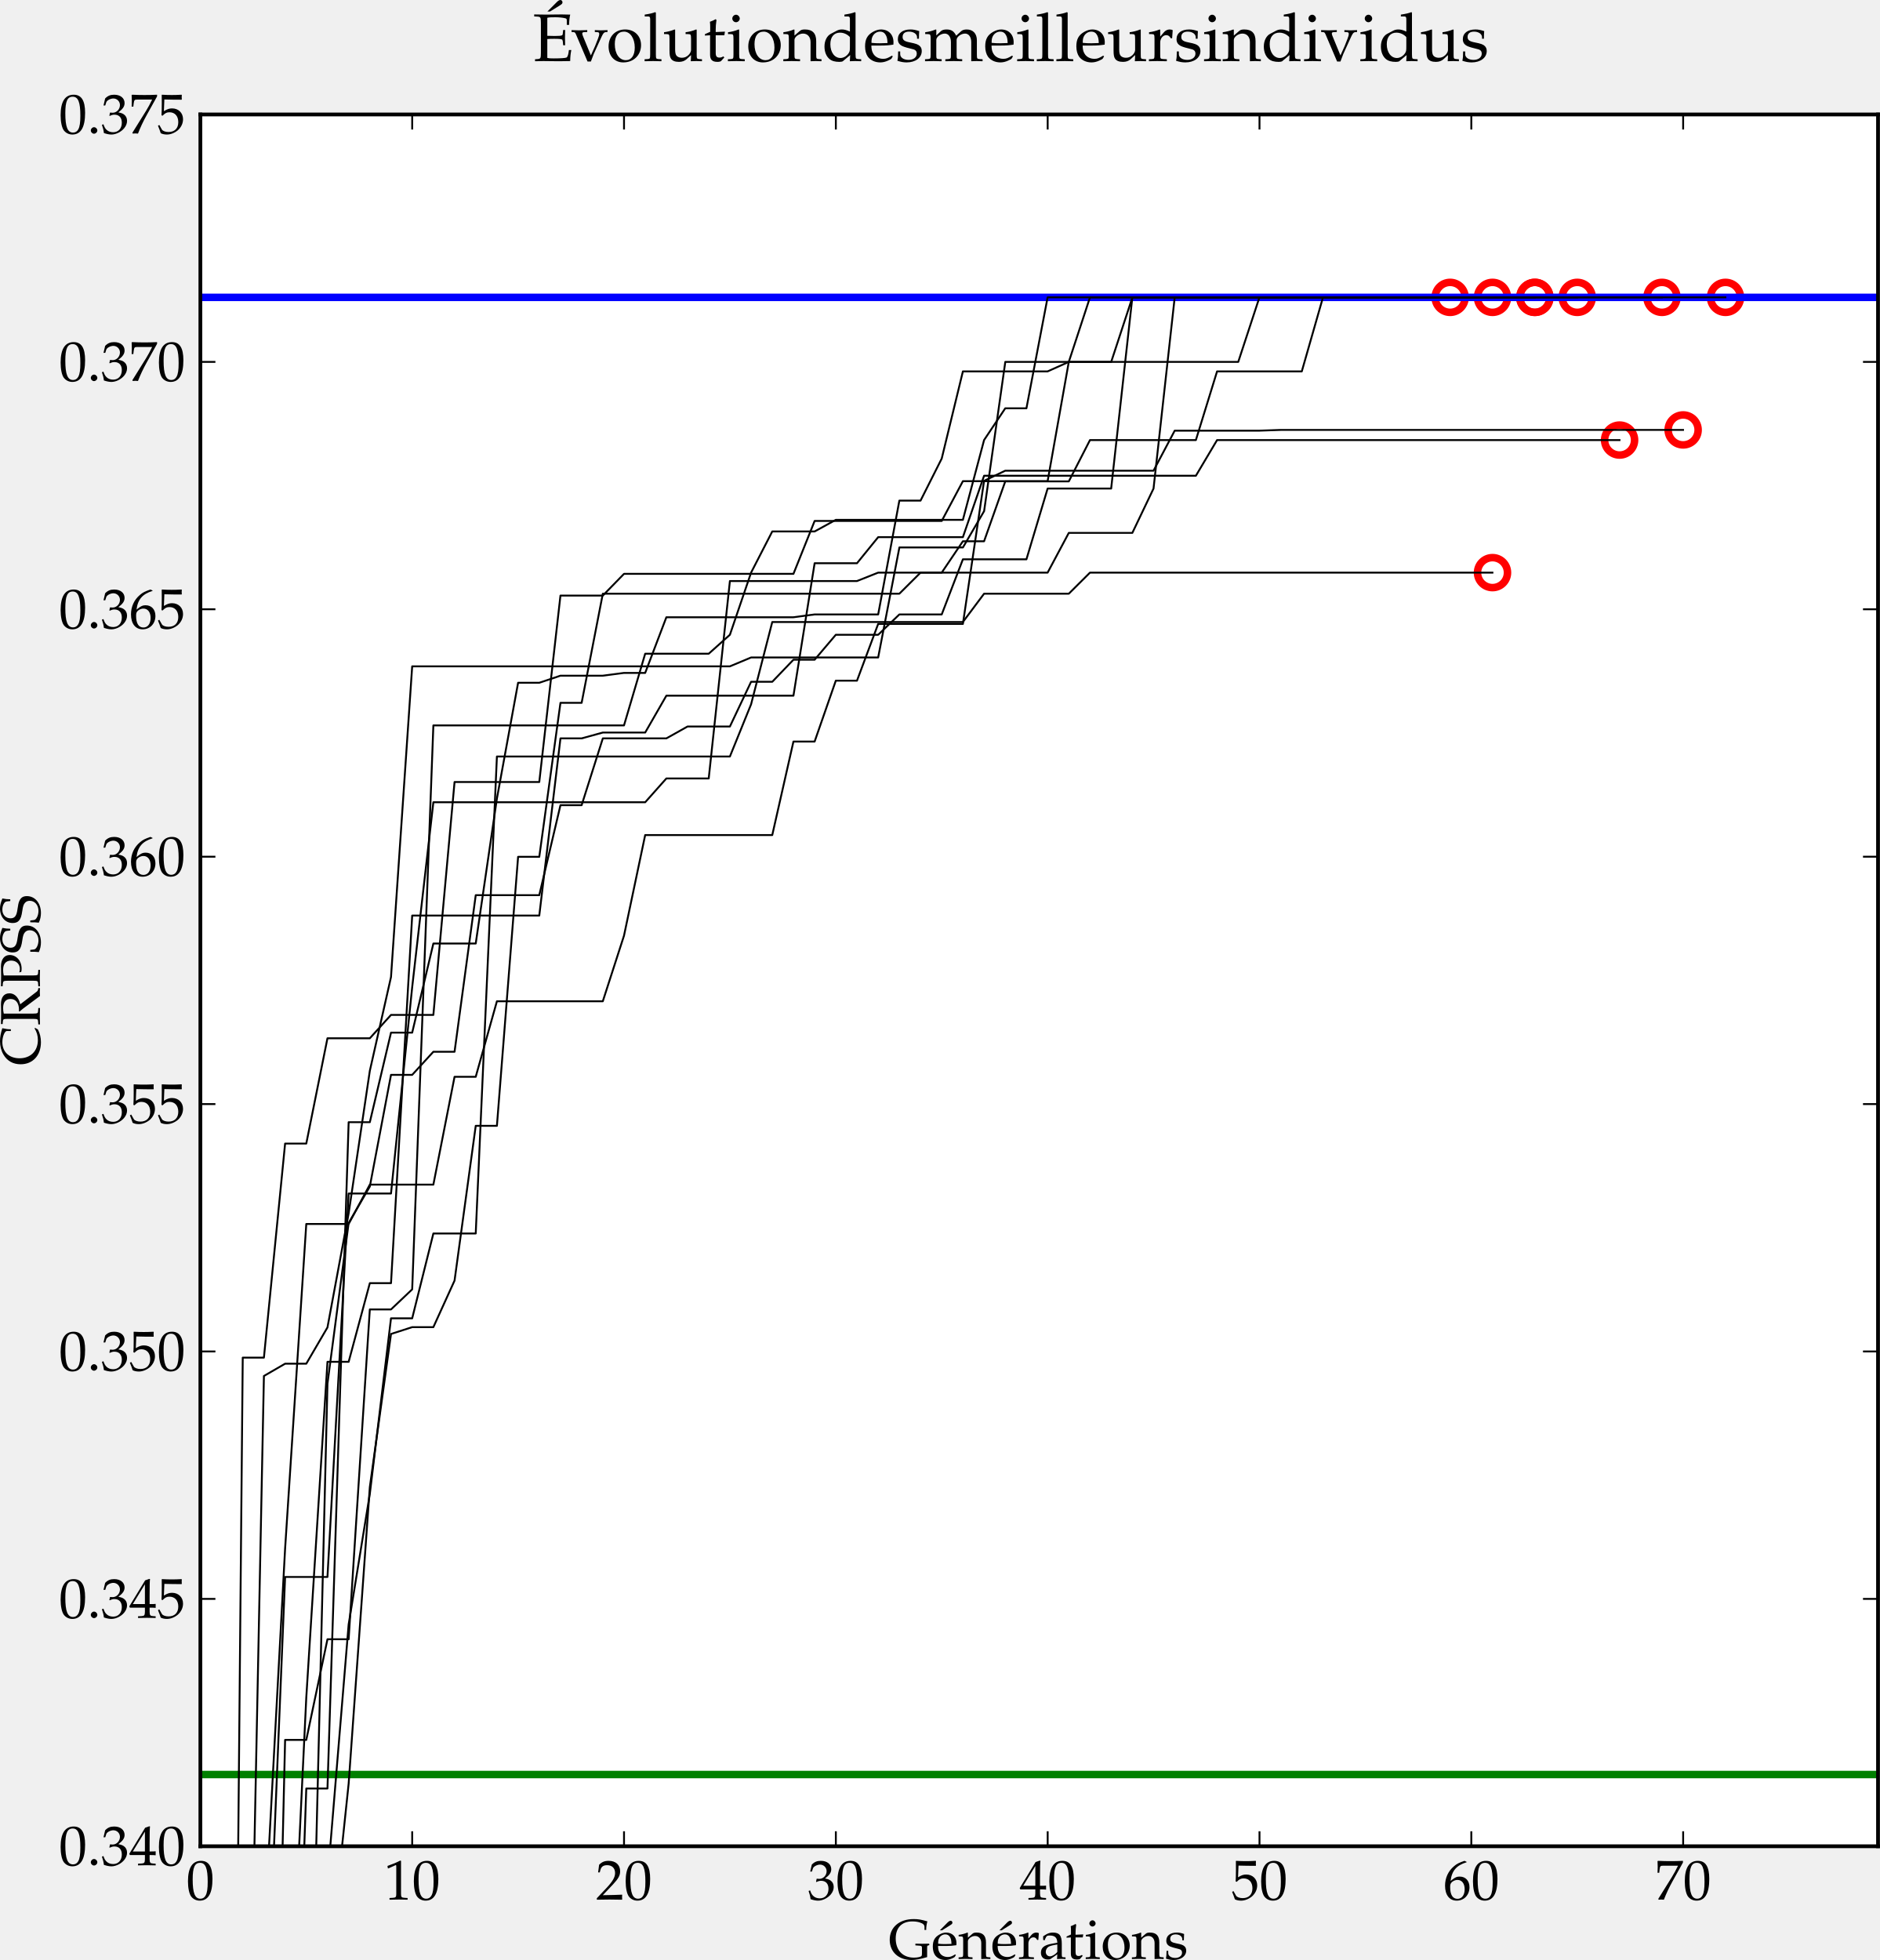
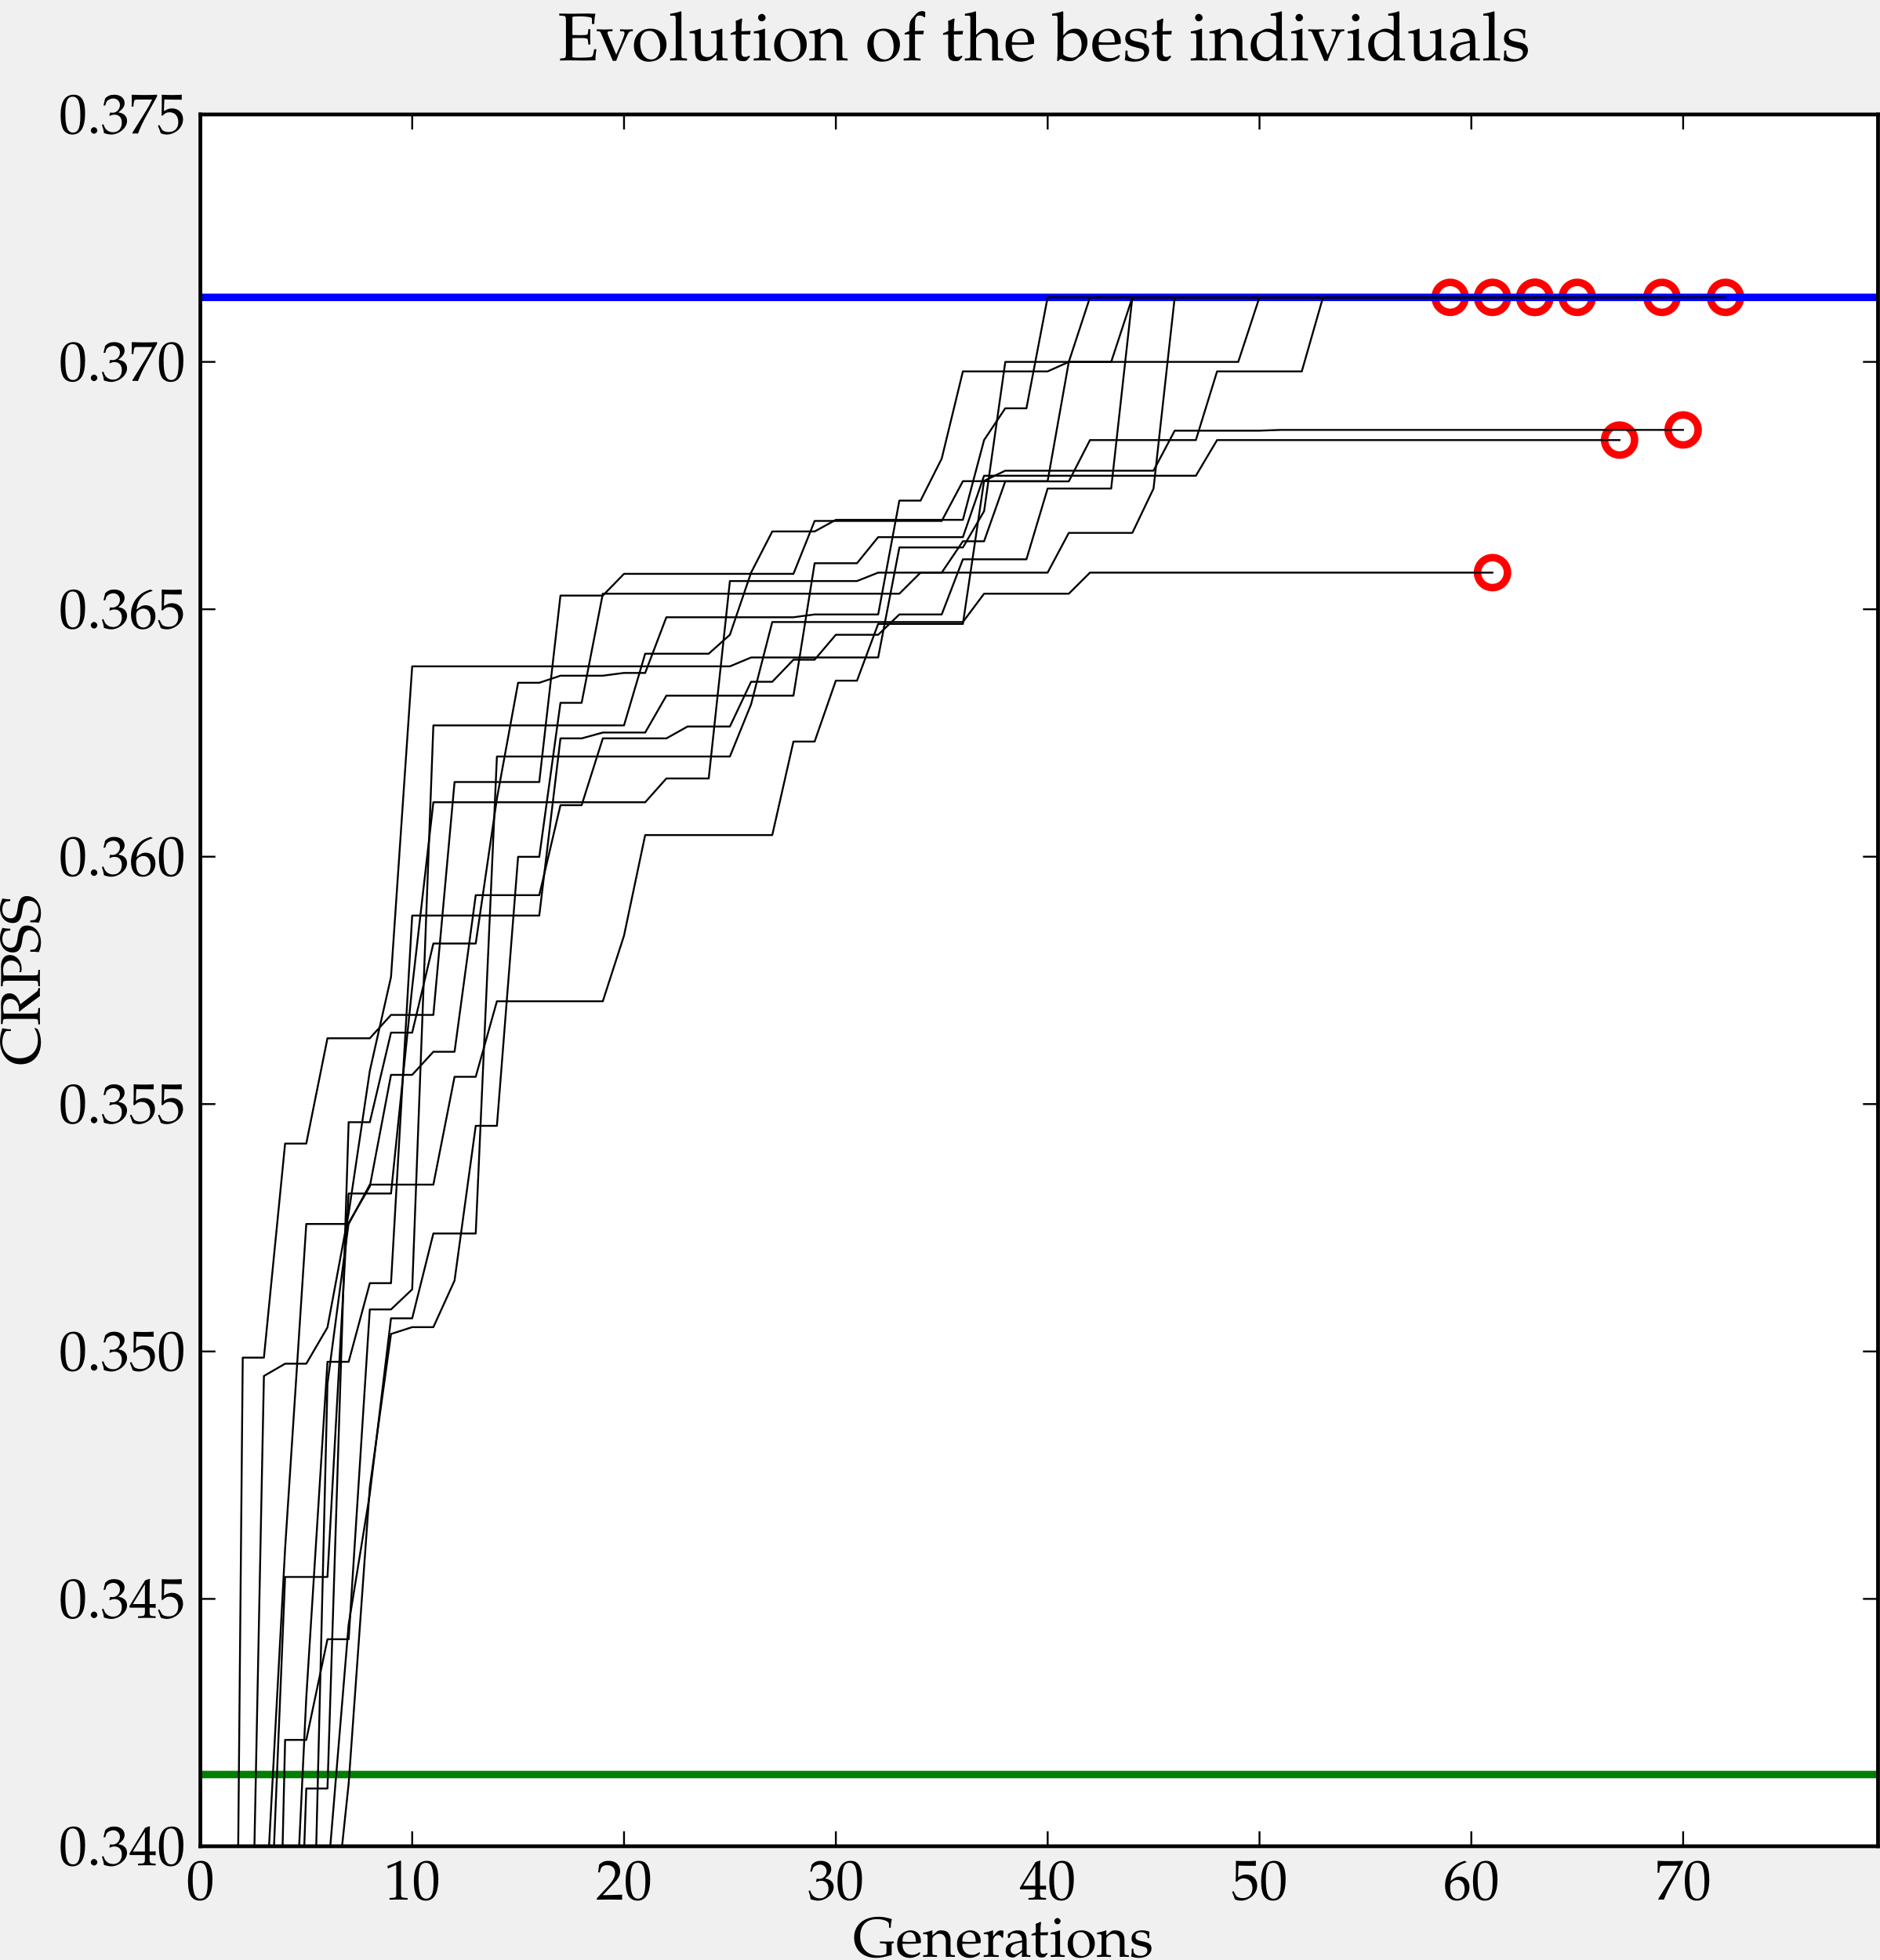
<svg xmlns="http://www.w3.org/2000/svg" id="svg2" version="1.1" xml:space="preserve" width="625.27" height="651.901" viewBox="0 0 625.27 651.901">
  <defs id="defs6">
    <clipPath clipPathUnits="userSpaceOnUse" id="clipPath20">
      <path d="m 72,57.6 446.4,0 0,460.8 -446.4,0 0,-460.8 z" id="path22" />
    </clipPath>
    <clipPath clipPathUnits="userSpaceOnUse" id="clipPath30">
      <path d="m 72,57.6 446.4,0 0,460.8 -446.4,0 0,-460.8 z" id="path32" />
    </clipPath>
    <clipPath clipPathUnits="userSpaceOnUse" id="clipPath40">
      <path d="m 72,57.6 446.4,0 0,460.8 -446.4,0 0,-460.8 z" id="path42" />
    </clipPath>
    <clipPath clipPathUnits="userSpaceOnUse" id="clipPath50">
      <path d="m 72,57.6 446.4,0 0,460.8 -446.4,0 0,-460.8 z" id="path52" />
    </clipPath>
    <clipPath clipPathUnits="userSpaceOnUse" id="clipPath60">
      <path d="m 72,57.6 446.4,0 0,460.8 -446.4,0 0,-460.8 z" id="path62" />
    </clipPath>
    <clipPath clipPathUnits="userSpaceOnUse" id="clipPath70">
      <path d="m 72,57.6 446.4,0 0,460.8 -446.4,0 0,-460.8 z" id="path72" />
    </clipPath>
    <clipPath clipPathUnits="userSpaceOnUse" id="clipPath80">
      <path d="m 72,57.6 446.4,0 0,460.8 -446.4,0 0,-460.8 z" id="path82" />
    </clipPath>
    <clipPath clipPathUnits="userSpaceOnUse" id="clipPath90">
      <path d="m 72,57.6 446.4,0 0,460.8 -446.4,0 0,-460.8 z" id="path92" />
    </clipPath>
    <clipPath clipPathUnits="userSpaceOnUse" id="clipPath100">
      <path d="m 72,57.6 446.4,0 0,460.8 -446.4,0 0,-460.8 z" id="path102" />
    </clipPath>
    <clipPath clipPathUnits="userSpaceOnUse" id="clipPath110">
      <path d="m 72,57.6 446.4,0 0,460.8 -446.4,0 0,-460.8 z" id="path112" />
    </clipPath>
    <clipPath clipPathUnits="userSpaceOnUse" id="clipPath120">
      <path d="m 72,57.6 446.4,0 0,460.8 -446.4,0 0,-460.8 z" id="path122" />
    </clipPath>
    <clipPath clipPathUnits="userSpaceOnUse" id="clipPath130">
      <path d="m 72,57.6 446.4,0 0,460.8 -446.4,0 0,-460.8 z" id="path132" />
    </clipPath>
    <clipPath clipPathUnits="userSpaceOnUse" id="clipPath140">
      <path d="m 72,57.6 446.4,0 0,460.8 -446.4,0 0,-460.8 z" id="path142" />
    </clipPath>
    <clipPath clipPathUnits="userSpaceOnUse" id="clipPath150">
      <path d="m 72,57.6 446.4,0 0,460.8 -446.4,0 0,-460.8 z" id="path152" />
    </clipPath>
    <clipPath clipPathUnits="userSpaceOnUse" id="clipPath160">
      <path d="m 72,57.6 446.4,0 0,460.8 -446.4,0 0,-460.8 z" id="path162" />
    </clipPath>
    <clipPath clipPathUnits="userSpaceOnUse" id="clipPath170">
      <path d="m 72,57.6 446.4,0 0,460.8 -446.4,0 0,-460.8 z" id="path172" />
    </clipPath>
    <clipPath clipPathUnits="userSpaceOnUse" id="clipPath180">
      <path d="m 72,57.6 446.4,0 0,460.8 -446.4,0 0,-460.8 z" id="path182" />
    </clipPath>
    <clipPath clipPathUnits="userSpaceOnUse" id="clipPath190">
      <path d="m 72,57.6 446.4,0 0,460.8 -446.4,0 0,-460.8 z" id="path192" />
    </clipPath>
    <clipPath clipPathUnits="userSpaceOnUse" id="clipPath200">
      <path d="m 72,57.6 446.4,0 0,460.8 -446.4,0 0,-460.8 z" id="path202" />
    </clipPath>
    <clipPath clipPathUnits="userSpaceOnUse" id="clipPath210">
      <path d="m 72,57.6 446.4,0 0,460.8 -446.4,0 0,-460.8 z" id="path212" />
    </clipPath>
    <clipPath clipPathUnits="userSpaceOnUse" id="clipPath220">
      <path d="m 72,57.6 446.4,0 0,460.8 -446.4,0 0,-460.8 z" id="path222" />
    </clipPath>
    <clipPath clipPathUnits="userSpaceOnUse" id="clipPath230">
      <path d="m 72,57.6 446.4,0 0,460.8 -446.4,0 0,-460.8 z" id="path232" />
    </clipPath>
  </defs>
  <g id="g10" transform="matrix(1.25,0,0,-1.25,-23.3546,686.0788)">
    <path d="m 72,57.6 446.4,0 0,460.8 -446.4,0 0,-460.8 z" style="fill:#ffffff;fill-opacity:1;fill-rule:nonzero;stroke:none" id="path14" />
    <g id="g16">
      <g id="g18" clip-path="url(#clipPath20)">
        <path d="m 404.545,465.75 c 1.058,0 2.073,0.42 2.821,1.168 0.748,0.748 1.168,1.763 1.168,2.821 0,1.058 -0.42,2.073 -1.168,2.821 -0.748,0.748 -1.763,1.168 -2.821,1.168 -1.058,0 -2.073,-0.42 -2.821,-1.168 -0.748,-0.748 -1.168,-1.763 -1.168,-2.821 0,-1.058 0.42,-2.073 1.168,-2.821 0.748,-0.748 1.763,-1.168 2.821,-1.168 z" style="fill:none;stroke:#ff0000;stroke-width:2;stroke-linecap:butt;stroke-linejoin:round;stroke-miterlimit:10;stroke-dasharray:none;stroke-opacity:1" id="path24" />
      </g>
    </g>
    <g id="g26">
      <g id="g28" clip-path="url(#clipPath30)">
        <path d="m 449.636,427.78 c 1.058,0 2.073,0.42 2.821,1.168 0.748,0.748 1.168,1.763 1.168,2.821 0,1.058 -0.42,2.073 -1.168,2.821 -0.748,0.748 -1.763,1.168 -2.821,1.168 -1.058,0 -2.073,-0.42 -2.821,-1.168 -0.748,-0.748 -1.168,-1.763 -1.168,-2.821 0,-1.058 0.42,-2.073 1.168,-2.821 0.748,-0.748 1.763,-1.168 2.821,-1.168 z" style="fill:none;stroke:#ff0000;stroke-width:2;stroke-linecap:butt;stroke-linejoin:round;stroke-miterlimit:10;stroke-dasharray:none;stroke-opacity:1" id="path34" />
      </g>
    </g>
    <g id="g36">
      <g id="g38" clip-path="url(#clipPath40)">
        <path d="m 415.818,392.509 c 1.058,0 2.073,0.42 2.821,1.168 0.748,0.748 1.168,1.763 1.168,2.821 0,1.058 -0.42,2.073 -1.168,2.821 -0.748,0.748 -1.763,1.168 -2.821,1.168 -1.058,0 -2.073,-0.42 -2.821,-1.168 -0.748,-0.748 -1.168,-1.763 -1.168,-2.821 0,-1.058 0.42,-2.073 1.168,-2.821 0.748,-0.748 1.763,-1.168 2.821,-1.168 z" style="fill:none;stroke:#ff0000;stroke-width:2;stroke-linecap:butt;stroke-linejoin:round;stroke-miterlimit:10;stroke-dasharray:none;stroke-opacity:1" id="path44" />
      </g>
    </g>
    <g id="g46">
      <g id="g48" clip-path="url(#clipPath50)">
        <path d="m 466.545,430.479 c 1.058,0 2.073,0.42 2.821,1.168 0.748,0.748 1.168,1.763 1.168,2.821 0,1.058 -0.42,2.073 -1.168,2.821 -0.748,0.748 -1.763,1.168 -2.821,1.168 -1.058,0 -2.073,-0.42 -2.821,-1.168 -0.748,-0.748 -1.168,-1.763 -1.168,-2.821 0,-1.058 0.42,-2.073 1.168,-2.821 0.748,-0.748 1.763,-1.168 2.821,-1.168 z" style="fill:none;stroke:#ff0000;stroke-width:2;stroke-linecap:butt;stroke-linejoin:round;stroke-miterlimit:10;stroke-dasharray:none;stroke-opacity:1" id="path54" />
      </g>
    </g>
    <g id="g56">
      <g id="g58" clip-path="url(#clipPath60)">
        <path d="m 427.091,465.75 c 1.058,0 2.073,0.42 2.821,1.168 0.748,0.748 1.168,1.763 1.168,2.821 0,1.058 -0.42,2.073 -1.168,2.821 -0.748,0.748 -1.763,1.168 -2.821,1.168 -1.058,0 -2.073,-0.42 -2.821,-1.168 -0.748,-0.748 -1.168,-1.763 -1.168,-2.821 0,-1.058 0.42,-2.073 1.168,-2.821 0.748,-0.748 1.763,-1.168 2.821,-1.168 z" style="fill:none;stroke:#ff0000;stroke-width:2;stroke-linecap:butt;stroke-linejoin:round;stroke-miterlimit:10;stroke-dasharray:none;stroke-opacity:1" id="path64" />
      </g>
    </g>
    <g id="g66">
      <g id="g68" clip-path="url(#clipPath70)">
        <path d="m 477.818,465.75 c 1.058,0 2.073,0.42 2.821,1.168 0.748,0.748 1.168,1.763 1.168,2.821 0,1.058 -0.42,2.073 -1.168,2.821 -0.748,0.748 -1.763,1.168 -2.821,1.168 -1.058,0 -2.073,-0.42 -2.821,-1.168 -0.748,-0.748 -1.168,-1.763 -1.168,-2.821 0,-1.058 0.42,-2.073 1.168,-2.821 0.748,-0.748 1.763,-1.168 2.821,-1.168 z" style="fill:none;stroke:#ff0000;stroke-width:2;stroke-linecap:butt;stroke-linejoin:round;stroke-miterlimit:10;stroke-dasharray:none;stroke-opacity:1" id="path74" />
      </g>
    </g>
    <g id="g76">
      <g id="g78" clip-path="url(#clipPath80)">
        <path d="m 415.818,465.75 c 1.058,0 2.073,0.42 2.821,1.168 0.748,0.748 1.168,1.763 1.168,2.821 0,1.058 -0.42,2.073 -1.168,2.821 -0.748,0.748 -1.763,1.168 -2.821,1.168 -1.058,0 -2.073,-0.42 -2.821,-1.168 -0.748,-0.748 -1.168,-1.763 -1.168,-2.821 0,-1.058 0.42,-2.073 1.168,-2.821 0.748,-0.748 1.763,-1.168 2.821,-1.168 z" style="fill:none;stroke:#ff0000;stroke-width:2;stroke-linecap:butt;stroke-linejoin:round;stroke-miterlimit:10;stroke-dasharray:none;stroke-opacity:1" id="path84" />
      </g>
    </g>
    <g id="g86">
      <g id="g88" clip-path="url(#clipPath90)">
        <path d="m 460.909,465.75 c 1.058,0 2.073,0.42 2.821,1.168 0.748,0.748 1.168,1.763 1.168,2.821 0,1.058 -0.42,2.073 -1.168,2.821 -0.748,0.748 -1.763,1.168 -2.821,1.168 -1.058,0 -2.073,-0.42 -2.821,-1.168 -0.748,-0.748 -1.168,-1.763 -1.168,-2.821 0,-1.058 0.42,-2.073 1.168,-2.821 0.748,-0.748 1.763,-1.168 2.821,-1.168 z" style="fill:none;stroke:#ff0000;stroke-width:2;stroke-linecap:butt;stroke-linejoin:round;stroke-miterlimit:10;stroke-dasharray:none;stroke-opacity:1" id="path94" />
      </g>
    </g>
    <g id="g96">
      <g id="g98" clip-path="url(#clipPath100)">
        <path d="m 438.364,465.75 c 1.058,0 2.073,0.42 2.821,1.168 0.748,0.748 1.168,1.763 1.168,2.821 0,1.058 -0.42,2.073 -1.168,2.821 -0.748,0.748 -1.763,1.168 -2.821,1.168 -1.058,0 -2.073,-0.42 -2.821,-1.168 -0.748,-0.748 -1.168,-1.763 -1.168,-2.821 0,-1.058 0.42,-2.073 1.168,-2.821 0.748,-0.748 1.763,-1.168 2.821,-1.168 z" style="fill:none;stroke:#ff0000;stroke-width:2;stroke-linecap:butt;stroke-linejoin:round;stroke-miterlimit:10;stroke-dasharray:none;stroke-opacity:1" id="path104" />
      </g>
    </g>
    <g id="g106">
      <g id="g108" clip-path="url(#clipPath110)">
        <path d="m 427.091,465.75 c 1.058,0 2.073,0.42 2.821,1.168 0.748,0.748 1.168,1.763 1.168,2.821 0,1.058 -0.42,2.073 -1.168,2.821 -0.748,0.748 -1.763,1.168 -2.821,1.168 -1.058,0 -2.073,-0.42 -2.821,-1.168 -0.748,-0.748 -1.168,-1.763 -1.168,-2.821 0,-1.058 0.42,-2.073 1.168,-2.821 0.748,-0.748 1.763,-1.168 2.821,-1.168 z" style="fill:none;stroke:#ff0000;stroke-width:2;stroke-linecap:butt;stroke-linejoin:round;stroke-miterlimit:10;stroke-dasharray:none;stroke-opacity:1" id="path114" />
      </g>
    </g>
    <g id="g116">
      <g id="g118" clip-path="url(#clipPath120)">
        <path d="m 72,76.692 446.4,0" style="fill:none;stroke:#008000;stroke-width:2;stroke-linecap:square;stroke-linejoin:round;stroke-miterlimit:10;stroke-dasharray:none;stroke-opacity:1" id="path124" />
      </g>
    </g>
    <g id="g126">
      <g id="g128" clip-path="url(#clipPath130)">
        <path d="m 72,469.738 446.4,0" style="fill:none;stroke:#0000ff;stroke-width:2;stroke-linecap:square;stroke-linejoin:round;stroke-miterlimit:10;stroke-dasharray:none;stroke-opacity:1" id="path134" />
      </g>
    </g>
    <g id="g136">
      <g id="g138" clip-path="url(#clipPath140)">
        <path d="m 92.495,-1 2.05,86.906 5.636,0 5.636,26.779 5.636,0 5.636,87.763 5.636,0 5.636,5.345 5.636,150.05 5.636,0 5.636,0 5.636,0 5.636,0 5.636,0 5.636,0 5.636,0 5.636,0 5.636,0 5.636,19.077 5.636,0 5.636,0 5.636,0 5.636,5.042 5.636,16.536 5.636,10.954 5.636,0 5.636,0 5.636,3.094 5.636,0 5.636,0 5.636,0 5.636,0 5.636,0 5.636,0 5.636,21.223 5.636,8.452 5.636,0 5.636,29.518 5.636,0 5.636,0 5.636,0 5.636,0 5.636,0 5.636,0 5.636,0 5.636,0 5.636,0 5.636,0 5.636,0 5.636,0 5.636,0 5.636,0 5.636,0 5.636,0 5.636,0 5.636,0 5.636,0" style="fill:none;stroke:#000000;stroke-width:0.5;stroke-linecap:square;stroke-linejoin:round;stroke-miterlimit:10;stroke-dasharray:none;stroke-opacity:1" id="path144" />
      </g>
    </g>
    <g id="g146">
      <g id="g148" clip-path="url(#clipPath150)">
        <path d="m 95.467,-1 4.715,98.189 5.636,89.316 5.636,0 5.636,20.933 5.636,0 5.636,97.808 5.636,0 5.636,0 5.636,0 5.636,0 5.636,0 5.636,0 5.636,47.146 5.636,0 5.636,1.554 5.636,0 5.636,0 5.636,9.808 5.636,0 5.636,0 5.636,0 5.636,0 5.636,0 5.636,0 5.636,35.245 5.636,0 5.636,0 5.636,6.938 5.636,0 5.636,0 5.636,0 5.636,0 5.636,16.339 5.636,0 5.636,0 5.636,0 5.636,0 5.636,0 5.636,0 5.636,0 5.636,0 5.636,0 5.636,0 5.636,9.492 5.636,0 5.636,0 5.636,0 5.636,0 5.636,0 5.636,0 5.636,0 5.636,0 5.636,0 5.636,0 5.636,0 5.636,0 5.636,0 5.636,0 5.636,0 5.636,0 5.636,0 5.636,0 5.636,0" style="fill:none;stroke:#000000;stroke-width:0.5;stroke-linecap:square;stroke-linejoin:round;stroke-miterlimit:10;stroke-dasharray:none;stroke-opacity:1" id="path154" />
      </g>
    </g>
    <g id="g156">
      <g id="g158" clip-path="url(#clipPath160)">
        <path d="m 88.575,-1 0.334,16.206 5.636,0 5.636,0 5.636,33.296 5.636,68.133 5.636,34.718 5.636,46.725 5.636,0 5.636,22.579 5.636,0 5.636,0 5.636,126.917 5.636,0 5.636,0 5.636,0 5.636,0 5.636,0 5.636,0 5.636,0 5.636,0 5.636,0 5.636,0 5.636,0 5.636,13.89 5.636,21.895 5.636,0 5.636,0 5.636,0 5.636,0 5.636,0 5.636,0 5.636,0 5.636,0 5.636,0 5.636,7.531 5.636,0 5.636,0 5.636,0 5.636,0 5.636,5.609 5.636,0 5.636,0 5.636,0 5.636,0 5.636,0 5.636,0 5.636,0 5.636,0 5.636,0 5.636,0 5.636,0 5.636,0 5.636,0 5.636,0 5.636,0 5.636,0 5.636,0 5.636,0 5.636,0" style="fill:none;stroke:#000000;stroke-width:0.5;stroke-linecap:square;stroke-linejoin:round;stroke-miterlimit:10;stroke-dasharray:none;stroke-opacity:1" id="path164" />
      </g>
    </g>
    <g id="g166">
      <g id="g168" clip-path="url(#clipPath170)">
        <path d="m 77.636,-0.092 5.636,0 5.636,32.506 5.636,104.365 5.636,86.407 5.636,0 5.636,0 5.636,10.467 5.636,0 5.636,0 5.636,0 5.636,28.688 5.636,0 5.636,20.104 5.636,0 5.636,0 5.636,0 5.636,0 5.636,0 5.636,17.445 5.636,26.779 5.636,0 5.636,0 5.636,0 5.636,0 5.636,0 5.636,0 5.636,24.883 5.636,0 5.636,16.194 5.636,0 5.636,15.101 5.636,0 5.636,0 5.636,0 5.636,0 5.636,38.075 5.636,2.699 5.636,0 5.636,0 5.636,0 5.636,0 5.636,0 5.636,0 5.636,0 5.636,10.651 5.636,0 5.636,0 5.636,0 5.636,0 5.636,0.197 5.636,0 5.636,0 5.636,0 5.636,0 5.636,0 5.636,0 5.636,0 5.636,0 5.636,0 5.636,0 5.636,0 5.636,0 5.636,0 5.636,0 5.636,0 5.636,0 5.636,0 5.636,0 5.636,0" style="fill:none;stroke:#000000;stroke-width:0.5;stroke-linecap:square;stroke-linejoin:round;stroke-miterlimit:10;stroke-dasharray:none;stroke-opacity:1" id="path174" />
      </g>
    </g>
    <g id="g176">
      <g id="g178" clip-path="url(#clipPath180)">
        <path d="m 101.407,-1 4.411,181.699 5.636,42.749 5.636,9.703 5.636,29.715 5.636,0 5.636,6.148 5.636,0 5.636,41.656 5.636,0 5.636,0 5.636,0 5.636,23.948 5.636,0 5.636,17.774 5.636,0 5.636,0 5.636,0 5.636,3.16 5.636,0 5.636,0 5.636,11.902 5.636,0 5.636,5.872 5.636,0 5.636,6.636 5.636,0 5.636,0 5.636,5.411 5.636,0 5.636,0 5.636,14.667 5.636,0 5.636,0 5.636,0 5.636,18.827 5.636,0 5.636,0 5.636,0 5.636,50.872 5.636,0 5.636,0 5.636,0 5.636,0 5.636,0 5.636,0 5.636,0 5.636,0 5.636,0 5.636,0 5.636,0 5.636,0 5.636,0 5.636,0 5.636,0 5.636,0 5.636,0 5.636,0 5.636,0" style="fill:none;stroke:#000000;stroke-width:0.5;stroke-linecap:square;stroke-linejoin:round;stroke-miterlimit:10;stroke-dasharray:none;stroke-opacity:1" id="path184" />
      </g>
    </g>
    <g id="g186">
      <g id="g188" clip-path="url(#clipPath190)">
        <path d="m 89.183,-1 5.362,130.261 5.636,0 5.636,0 5.636,102.034 5.636,0 5.636,0 5.636,54.901 5.636,49.2 5.636,0 5.636,0 5.636,0 5.636,0 5.636,0 5.636,0 5.636,0 5.636,0 5.636,0 5.636,0 5.636,6.333 5.636,0 5.636,0 5.636,52.531 5.636,0 5.636,0 5.636,0 5.636,0 5.636,0 5.636,0 5.636,2.238 5.636,0 5.636,0 5.636,0 5.636,8.347 5.636,0 5.636,15.931 5.636,0 5.636,0 5.636,0 5.636,10.993 5.636,0 5.636,0 5.636,0 5.636,0 5.636,0 5.636,18.274 5.636,0 5.636,0 5.636,0 5.636,0 5.636,19.696 5.636,0 5.636,0 5.636,0 5.636,0 5.636,0 5.636,0 5.636,0 5.636,0 5.636,0 5.636,0 5.636,0 5.636,0 5.636,0 5.636,0 5.636,0 5.636,0 5.636,0 5.636,0 5.636,0" style="fill:none;stroke:#000000;stroke-width:0.5;stroke-linecap:square;stroke-linejoin:round;stroke-miterlimit:10;stroke-dasharray:none;stroke-opacity:1" id="path194" />
      </g>
    </g>
    <g id="g196">
      <g id="g198" clip-path="url(#clipPath200)">
        <path d="m 81.523,-1 1.75,188.625 5.636,0 5.636,56.955 5.636,0 5.636,28.017 5.636,0 5.636,0 5.636,6.214 5.636,0 5.636,0 5.636,61.971 5.636,0 5.636,0 5.636,0 5.636,0 5.636,49.608 5.636,0 5.636,0 5.636,5.78 5.636,0 5.636,0 5.636,0 5.636,0 5.636,0 5.636,0 5.636,0 5.636,0 5.636,14.074 5.636,0 5.636,0 5.636,0 5.636,0 5.636,0 5.636,0 5.636,10.585 5.636,0 5.636,0 5.636,0 5.636,0 5.636,31.743 5.636,17.168 5.636,0 5.636,0 5.636,0 5.636,0 5.636,0 5.636,0 5.636,0 5.636,0 5.636,0 5.636,0 5.636,0 5.636,0 5.636,0 5.636,0 5.636,0 5.636,0 5.636,0 5.636,0 5.636,0" style="fill:none;stroke:#000000;stroke-width:0.5;stroke-linecap:square;stroke-linejoin:round;stroke-miterlimit:10;stroke-dasharray:none;stroke-opacity:1" id="path204" />
      </g>
    </g>
    <g id="g206">
      <g id="g208" clip-path="url(#clipPath210)">
        <path d="m 97.62,-1 2.562,73.978 5.636,0 5.636,177.29 5.636,0 5.636,23.83 5.636,0 5.636,23.711 5.636,0 5.636,0 5.636,38.576 5.636,30.808 5.636,0 5.636,1.883 5.636,0 5.636,0 5.636,0.737 5.636,0 5.636,14.811 5.636,0 5.636,0 5.636,0 5.636,0 5.636,0 5.636,0 5.636,0.75 5.636,0 5.636,0 5.636,0 5.636,30.281 5.636,0 5.636,11.191 5.636,23.198 5.636,0 5.636,0 5.636,0 5.636,0 5.636,2.528 5.636,0 5.636,0 5.636,0 5.636,0 5.636,0 5.636,0 5.636,0 5.636,0 5.636,17.168 5.636,0 5.636,0 5.636,0 5.636,0 5.636,0 5.636,0 5.636,0 5.636,0 5.636,0 5.636,0 5.636,0 5.636,0 5.636,0 5.636,0 5.636,0 5.636,0 5.636,0 5.636,0 5.636,0" style="fill:none;stroke:#000000;stroke-width:0.5;stroke-linecap:square;stroke-linejoin:round;stroke-miterlimit:10;stroke-dasharray:none;stroke-opacity:1" id="path214" />
      </g>
    </g>
    <g id="g216">
      <g id="g218" clip-path="url(#clipPath220)">
        <path d="m 102.951,-1 2.867,21.71 5.636,53.558 5.636,78.915 5.636,40.735 5.636,1.817 5.636,0 5.636,12.389 5.636,41.182 5.636,0 5.636,71.569 5.636,0 5.636,40.972 5.636,0 5.636,29.044 5.636,0 5.636,0 5.636,0 5.636,0 5.636,0 5.636,0 5.636,0 5.636,0 5.636,0 5.636,0 5.636,0 5.636,0 5.636,0 5.636,0 5.636,5.609 5.636,0 5.636,0 5.636,0 5.636,0 5.636,0 5.636,0 5.636,10.572 5.636,0 5.636,0 5.636,0 5.636,11.796 5.636,50.872 5.636,0 5.636,0 5.636,0 5.636,0 5.636,0 5.636,0 5.636,0 5.636,0 5.636,0 5.636,0 5.636,0 5.636,0 5.636,0 5.636,0 5.636,0 5.636,0 5.636,0 5.636,0 5.636,0" style="fill:none;stroke:#000000;stroke-width:0.5;stroke-linecap:square;stroke-linejoin:round;stroke-miterlimit:10;stroke-dasharray:none;stroke-opacity:1" id="path224" />
      </g>
    </g>
    <g id="g226">
      <g id="g228" clip-path="url(#clipPath230)">
        <path d="m 85.197,-1 3.712,183.74 5.636,3.265 5.636,0 5.636,9.65 5.636,30.334 5.636,37.944 5.636,24.962 5.636,82.668 5.636,0 5.636,0 5.636,0 5.636,0 5.636,0 5.636,0 5.636,0 5.636,0 5.636,0 5.636,0 5.636,0 5.636,0 5.636,0 5.636,0 5.636,0 5.636,2.357 5.636,0 5.636,0 5.636,0 5.636,0 5.636,0 5.636,0 L 258,403.2 l 5.636,0 5.636,0 5.636,0 5.636,9.664 5.636,39.708 5.636,0 5.636,0 5.636,0 5.636,0 5.636,0 5.636,17.168 5.636,0 5.636,0 5.636,0 5.636,0 5.636,0 5.636,0 5.636,0 5.636,0 5.636,0 5.636,0 5.636,0 5.636,0 5.636,0 5.636,0 5.636,0 5.636,0 5.636,0 5.636,0 5.636,0" style="fill:none;stroke:#000000;stroke-width:0.5;stroke-linecap:square;stroke-linejoin:round;stroke-miterlimit:10;stroke-dasharray:none;stroke-opacity:1" id="path234" />
      </g>
    </g>
    <path d="m 72,57.6 0,4" style="fill:none;stroke:#000000;stroke-width:0.5;stroke-linecap:butt;stroke-linejoin:round;stroke-miterlimit:10;stroke-dasharray:none;stroke-opacity:1" id="path236" />
    <path d="m 72,518.4 0,-4" style="fill:none;stroke:#000000;stroke-width:0.5;stroke-linecap:butt;stroke-linejoin:round;stroke-miterlimit:10;stroke-dasharray:none;stroke-opacity:1" id="path238" />
    <text transform="matrix(1,0,0,-1,68.26401,43.43074)" style="font-variant:normal;font-size:14.944px;font-family:'URW Palladio L';-inkscape-font-specification:URWPalladioL-Roma;writing-mode:lr-tb;fill:#000000;fill-opacity:1;fill-rule:nonzero;stroke:none" id="text240">
      <tspan x="0" y="0" id="tspan242">0</tspan>
    </text>
    <path d="m 128.364,57.6 0,4" style="fill:none;stroke:#000000;stroke-width:0.5;stroke-linecap:butt;stroke-linejoin:round;stroke-miterlimit:10;stroke-dasharray:none;stroke-opacity:1" id="path244" />
    <path d="m 128.364,518.4 0,-4" style="fill:none;stroke:#000000;stroke-width:0.5;stroke-linecap:butt;stroke-linejoin:round;stroke-miterlimit:10;stroke-dasharray:none;stroke-opacity:1" id="path246" />
    <text transform="matrix(1,0,0,-1,120.8917,43.43074)" style="font-variant:normal;font-size:14.944px;font-family:'URW Palladio L';-inkscape-font-specification:URWPalladioL-Roma;writing-mode:lr-tb;fill:#000000;fill-opacity:1;fill-rule:nonzero;stroke:none" id="text248">
      <tspan x="0 7.472" y="0" id="tspan250">10</tspan>
    </text>
    <path d="m 184.727,57.6 0,4" style="fill:none;stroke:#000000;stroke-width:0.5;stroke-linecap:butt;stroke-linejoin:round;stroke-miterlimit:10;stroke-dasharray:none;stroke-opacity:1" id="path252" />
    <path d="m 184.727,518.4 0,-4" style="fill:none;stroke:#000000;stroke-width:0.5;stroke-linecap:butt;stroke-linejoin:round;stroke-miterlimit:10;stroke-dasharray:none;stroke-opacity:1" id="path254" />
    <text transform="matrix(1,0,0,-1,177.2553,43.43074)" style="font-variant:normal;font-size:14.944px;font-family:'URW Palladio L';-inkscape-font-specification:URWPalladioL-Roma;writing-mode:lr-tb;fill:#000000;fill-opacity:1;fill-rule:nonzero;stroke:none" id="text256">
      <tspan x="0 7.472" y="0" id="tspan258">20</tspan>
    </text>
    <path d="m 241.091,57.6 0,4" style="fill:none;stroke:#000000;stroke-width:0.5;stroke-linecap:butt;stroke-linejoin:round;stroke-miterlimit:10;stroke-dasharray:none;stroke-opacity:1" id="path260" />
    <path d="m 241.091,518.4 0,-4" style="fill:none;stroke:#000000;stroke-width:0.5;stroke-linecap:butt;stroke-linejoin:round;stroke-miterlimit:10;stroke-dasharray:none;stroke-opacity:1" id="path262" />
    <text transform="matrix(1,0,0,-1,233.6189,43.43074)" style="font-variant:normal;font-size:14.944px;font-family:'URW Palladio L';-inkscape-font-specification:URWPalladioL-Roma;writing-mode:lr-tb;fill:#000000;fill-opacity:1;fill-rule:nonzero;stroke:none" id="text264">
      <tspan x="0 7.472" y="0" id="tspan266">30</tspan>
    </text>
    <path d="m 297.455,57.6 0,4" style="fill:none;stroke:#000000;stroke-width:0.5;stroke-linecap:butt;stroke-linejoin:round;stroke-miterlimit:10;stroke-dasharray:none;stroke-opacity:1" id="path268" />
    <path d="m 297.455,518.4 0,-4" style="fill:none;stroke:#000000;stroke-width:0.5;stroke-linecap:butt;stroke-linejoin:round;stroke-miterlimit:10;stroke-dasharray:none;stroke-opacity:1" id="path270" />
    <text transform="matrix(1,0,0,-1,289.9826,43.43074)" style="font-variant:normal;font-size:14.944px;font-family:'URW Palladio L';-inkscape-font-specification:URWPalladioL-Roma;writing-mode:lr-tb;fill:#000000;fill-opacity:1;fill-rule:nonzero;stroke:none" id="text272">
      <tspan x="0 7.472" y="0" id="tspan274">40</tspan>
    </text>
    <path d="m 353.818,57.6 0,4" style="fill:none;stroke:#000000;stroke-width:0.5;stroke-linecap:butt;stroke-linejoin:round;stroke-miterlimit:10;stroke-dasharray:none;stroke-opacity:1" id="path276" />
    <path d="m 353.818,518.4 0,-4" style="fill:none;stroke:#000000;stroke-width:0.5;stroke-linecap:butt;stroke-linejoin:round;stroke-miterlimit:10;stroke-dasharray:none;stroke-opacity:1" id="path278" />
    <text transform="matrix(1,0,0,-1,346.3462,43.43074)" style="font-variant:normal;font-size:14.944px;font-family:'URW Palladio L';-inkscape-font-specification:URWPalladioL-Roma;writing-mode:lr-tb;fill:#000000;fill-opacity:1;fill-rule:nonzero;stroke:none" id="text280">
      <tspan x="0 7.472" y="0" id="tspan282">50</tspan>
    </text>
    <path d="m 410.182,57.6 0,4" style="fill:none;stroke:#000000;stroke-width:0.5;stroke-linecap:butt;stroke-linejoin:round;stroke-miterlimit:10;stroke-dasharray:none;stroke-opacity:1" id="path284" />
    <path d="m 410.182,518.4 0,-4" style="fill:none;stroke:#000000;stroke-width:0.5;stroke-linecap:butt;stroke-linejoin:round;stroke-miterlimit:10;stroke-dasharray:none;stroke-opacity:1" id="path286" />
    <text transform="matrix(1,0,0,-1,402.7098,43.43074)" style="font-variant:normal;font-size:14.944px;font-family:'URW Palladio L';-inkscape-font-specification:URWPalladioL-Roma;writing-mode:lr-tb;fill:#000000;fill-opacity:1;fill-rule:nonzero;stroke:none" id="text288">
      <tspan x="0 7.472" y="0" id="tspan290">60</tspan>
    </text>
    <path d="m 466.545,57.6 0,4" style="fill:none;stroke:#000000;stroke-width:0.5;stroke-linecap:butt;stroke-linejoin:round;stroke-miterlimit:10;stroke-dasharray:none;stroke-opacity:1" id="path292" />
    <path d="m 466.545,518.4 0,-4" style="fill:none;stroke:#000000;stroke-width:0.5;stroke-linecap:butt;stroke-linejoin:round;stroke-miterlimit:10;stroke-dasharray:none;stroke-opacity:1" id="path294" />
    <text transform="matrix(1,0,0,-1,459.0735,43.43074)" style="font-variant:normal;font-size:14.944px;font-family:'URW Palladio L';-inkscape-font-specification:URWPalladioL-Roma;writing-mode:lr-tb;fill:#000000;fill-opacity:1;fill-rule:nonzero;stroke:none" id="text296">
      <tspan x="0 7.472" y="0" id="tspan298">70</tspan>
    </text>
-     <text transform="matrix(1,0,0,-1,255.0984,27.64124)" style="font-variant:normal;font-size:14.944px;font-family:'URW Palladio L';-inkscape-font-specification:URWPalladioL-Roma;writing-mode:lr-tb;fill:#000000;fill-opacity:1;fill-rule:nonzero;stroke:none" id="text300">
-       <tspan x="0" y="0" id="tspan302">G</tspan>
-       <tspan x="12.493" y="-0.037" id="tspan304">´</tspan>
-       <tspan x="11.402 18.545" y="0" id="tspan306">en</tspan>
-       <tspan x="28.348" y="-0.037" id="tspan308">´</tspan>
-       <tspan x="27.257 34.401 40.289 47.761 52.617 56.951 65.095 73.778" y="0" id="tspan310">erations</tspan>
-     </text>
    <path d="m 72,57.6 4,0" style="fill:none;stroke:#000000;stroke-width:0.5;stroke-linecap:butt;stroke-linejoin:round;stroke-miterlimit:10;stroke-dasharray:none;stroke-opacity:1" id="path312" />
    <path d="m 518.4,57.6 -4,0" style="fill:none;stroke:#000000;stroke-width:0.5;stroke-linecap:butt;stroke-linejoin:round;stroke-miterlimit:10;stroke-dasharray:none;stroke-opacity:1" id="path314" />
    <text transform="matrix(1,0,0,-1,34.37609,52.56394)" style="font-variant:normal;font-size:14.944px;font-family:'URW Palladio L';-inkscape-font-specification:URWPalladioL-Roma;writing-mode:lr-tb;fill:#000000;fill-opacity:1;fill-rule:nonzero;stroke:none" id="text316">
      <tspan x="0 7.472 11.208 18.68 26.152" y="0" id="tspan318">0.340</tspan>
    </text>
    <path d="m 72,123.429 4,0" style="fill:none;stroke:#000000;stroke-width:0.5;stroke-linecap:butt;stroke-linejoin:round;stroke-miterlimit:10;stroke-dasharray:none;stroke-opacity:1" id="path320" />
    <path d="m 518.4,123.429 -4,0" style="fill:none;stroke:#000000;stroke-width:0.5;stroke-linecap:butt;stroke-linejoin:round;stroke-miterlimit:10;stroke-dasharray:none;stroke-opacity:1" id="path322" />
    <text transform="matrix(1,0,0,-1,34.37609,118.3925)" style="font-variant:normal;font-size:14.944px;font-family:'URW Palladio L';-inkscape-font-specification:URWPalladioL-Roma;writing-mode:lr-tb;fill:#000000;fill-opacity:1;fill-rule:nonzero;stroke:none" id="text324">
      <tspan x="0 7.472 11.208 18.68 26.152" y="0" id="tspan326">0.345</tspan>
    </text>
    <path d="m 72,189.257 4,0" style="fill:none;stroke:#000000;stroke-width:0.5;stroke-linecap:butt;stroke-linejoin:round;stroke-miterlimit:10;stroke-dasharray:none;stroke-opacity:1" id="path328" />
    <path d="m 518.4,189.257 -4,0" style="fill:none;stroke:#000000;stroke-width:0.5;stroke-linecap:butt;stroke-linejoin:round;stroke-miterlimit:10;stroke-dasharray:none;stroke-opacity:1" id="path330" />
    <text transform="matrix(1,0,0,-1,34.37609,184.2211)" style="font-variant:normal;font-size:14.944px;font-family:'URW Palladio L';-inkscape-font-specification:URWPalladioL-Roma;writing-mode:lr-tb;fill:#000000;fill-opacity:1;fill-rule:nonzero;stroke:none" id="text332">
      <tspan x="0 7.472 11.208 18.68 26.152" y="0" id="tspan334">0.350</tspan>
    </text>
    <path d="m 72,255.086 4,0" style="fill:none;stroke:#000000;stroke-width:0.5;stroke-linecap:butt;stroke-linejoin:round;stroke-miterlimit:10;stroke-dasharray:none;stroke-opacity:1" id="path336" />
    <path d="m 518.4,255.086 -4,0" style="fill:none;stroke:#000000;stroke-width:0.5;stroke-linecap:butt;stroke-linejoin:round;stroke-miterlimit:10;stroke-dasharray:none;stroke-opacity:1" id="path338" />
    <text transform="matrix(1,0,0,-1,34.37609,250.0497)" style="font-variant:normal;font-size:14.944px;font-family:'URW Palladio L';-inkscape-font-specification:URWPalladioL-Roma;writing-mode:lr-tb;fill:#000000;fill-opacity:1;fill-rule:nonzero;stroke:none" id="text340">
      <tspan x="0 7.472 11.208 18.68 26.152" y="0" id="tspan342">0.355</tspan>
    </text>
    <path d="m 72,320.914 4,0" style="fill:none;stroke:#000000;stroke-width:0.5;stroke-linecap:butt;stroke-linejoin:round;stroke-miterlimit:10;stroke-dasharray:none;stroke-opacity:1" id="path344" />
    <path d="m 518.4,320.914 -4,0" style="fill:none;stroke:#000000;stroke-width:0.5;stroke-linecap:butt;stroke-linejoin:round;stroke-miterlimit:10;stroke-dasharray:none;stroke-opacity:1" id="path346" />
    <text transform="matrix(1,0,0,-1,34.37609,315.8782)" style="font-variant:normal;font-size:14.944px;font-family:'URW Palladio L';-inkscape-font-specification:URWPalladioL-Roma;writing-mode:lr-tb;fill:#000000;fill-opacity:1;fill-rule:nonzero;stroke:none" id="text348">
      <tspan x="0 7.472 11.208 18.68 26.152" y="0" id="tspan350">0.360</tspan>
    </text>
    <path d="m 72,386.743 4,0" style="fill:none;stroke:#000000;stroke-width:0.5;stroke-linecap:butt;stroke-linejoin:round;stroke-miterlimit:10;stroke-dasharray:none;stroke-opacity:1" id="path352" />
    <path d="m 518.4,386.743 -4,0" style="fill:none;stroke:#000000;stroke-width:0.5;stroke-linecap:butt;stroke-linejoin:round;stroke-miterlimit:10;stroke-dasharray:none;stroke-opacity:1" id="path354" />
    <text transform="matrix(1,0,0,-1,34.37609,381.7068)" style="font-variant:normal;font-size:14.944px;font-family:'URW Palladio L';-inkscape-font-specification:URWPalladioL-Roma;writing-mode:lr-tb;fill:#000000;fill-opacity:1;fill-rule:nonzero;stroke:none" id="text356">
      <tspan x="0 7.472 11.208 18.68 26.152" y="0" id="tspan358">0.365</tspan>
    </text>
    <path d="m 72,452.571 4,0" style="fill:none;stroke:#000000;stroke-width:0.5;stroke-linecap:butt;stroke-linejoin:round;stroke-miterlimit:10;stroke-dasharray:none;stroke-opacity:1" id="path360" />
    <path d="m 518.4,452.571 -4,0" style="fill:none;stroke:#000000;stroke-width:0.5;stroke-linecap:butt;stroke-linejoin:round;stroke-miterlimit:10;stroke-dasharray:none;stroke-opacity:1" id="path362" />
    <text transform="matrix(1,0,0,-1,34.37609,447.5354)" style="font-variant:normal;font-size:14.944px;font-family:'URW Palladio L';-inkscape-font-specification:URWPalladioL-Roma;writing-mode:lr-tb;fill:#000000;fill-opacity:1;fill-rule:nonzero;stroke:none" id="text364">
      <tspan x="0 7.472 11.208 18.68 26.152" y="0" id="tspan366">0.370</tspan>
    </text>
    <path d="m 72,518.4 4,0" style="fill:none;stroke:#000000;stroke-width:0.5;stroke-linecap:butt;stroke-linejoin:round;stroke-miterlimit:10;stroke-dasharray:none;stroke-opacity:1" id="path368" />
    <path d="m 518.4,518.4 -4,0" style="fill:none;stroke:#000000;stroke-width:0.5;stroke-linecap:butt;stroke-linejoin:round;stroke-miterlimit:10;stroke-dasharray:none;stroke-opacity:1" id="path370" />
    <text transform="matrix(1,0,0,-1,34.37609,513.3639)" style="font-variant:normal;font-size:14.944px;font-family:'URW Palladio L';-inkscape-font-specification:URWPalladioL-Roma;writing-mode:lr-tb;fill:#000000;fill-opacity:1;fill-rule:nonzero;stroke:none" id="text372">
      <tspan x="0 7.472 11.208 18.68 26.152" y="0" id="tspan374">0.375</tspan>
    </text>
    <text transform="matrix(0,1,1,0,29.27895,265.3526)" style="font-variant:normal;font-size:14.944px;font-family:'URW Palladio L';-inkscape-font-specification:URWPalladioL-Roma;writing-mode:lr-tb;fill:#000000;fill-opacity:1;fill-rule:nonzero;stroke:none" id="text376">
      <tspan x="0 10.58 20.548 29.559 37.39" y="0" id="tspan378">CRPSS</tspan>
    </text>
    <path d="m 72,518.4 446.4,0" style="fill:none;stroke:#000000;stroke-width:1;stroke-linecap:square;stroke-linejoin:round;stroke-miterlimit:10;stroke-dasharray:none;stroke-opacity:1" id="path380" />
    <path d="m 518.4,57.6 0,460.8" style="fill:none;stroke:#000000;stroke-width:1;stroke-linecap:square;stroke-linejoin:round;stroke-miterlimit:10;stroke-dasharray:none;stroke-opacity:1" id="path382" />
    <path d="m 72,57.6 446.4,0" style="fill:none;stroke:#000000;stroke-width:1;stroke-linecap:square;stroke-linejoin:round;stroke-miterlimit:10;stroke-dasharray:none;stroke-opacity:1" id="path384" />
    <path d="m 72,57.6 0,460.8" style="fill:none;stroke:#000000;stroke-width:1;stroke-linecap:square;stroke-linejoin:round;stroke-miterlimit:10;stroke-dasharray:none;stroke-opacity:1" id="path386" />
-     <text transform="matrix(1,0,0,-1,162.9299,536.7226)" style="font-variant:normal;font-size:17.933px;font-family:'URW Palladio L';-inkscape-font-specification:URWPalladioL-Roma;writing-mode:lr-tb;fill:#000000;fill-opacity:1;fill-rule:nonzero;stroke:none" id="text388">
-       <tspan x="0" y="0" id="tspan390">´</tspan>
-       <tspan x="-2.493 8.446 18.56 28.334 33.534 44.33 50.158 55.358 65.132 80.034 90.973 99.545 111.613 127.43 136.002 141.202 146.403 151.603 160.175 170.971 178.036 190.105 195.306 205.725 216.663 221.864 231.978 237.179 248.118 258.913" y="4.107" id="tspan392">Evolutiondesmeilleursindividus</tspan>
+     <text xml:space="preserve" style="font-style:normal;font-weight:normal;font-size:32px;line-height:125%;font-family:sans-serif;letter-spacing:0px;word-spacing:0px;fill:#000000;fill-opacity:1;stroke:none;stroke-width:1px;stroke-linecap:butt;stroke-linejoin:miter;stroke-opacity:1" x="167.104" y="-532.807" id="text3523" transform="scale(1,-1)">
+       <tspan id="tspan3525" x="167.104" y="-532.807" style="font-style:normal;font-variant:normal;font-weight:normal;font-stretch:normal;font-size:18px;font-family:'URW Palladio L';-inkscape-font-specification:'URW Palladio L'">Evolution of the best individuals</tspan>
+     </text>
+     <text xml:space="preserve" style="font-style:normal;font-weight:normal;font-size:32px;line-height:125%;font-family:sans-serif;letter-spacing:0px;word-spacing:0px;fill:#000000;fill-opacity:1;stroke:none;stroke-width:1px;stroke-linecap:butt;stroke-linejoin:miter;stroke-opacity:1" x="245.629" y="-28.205" id="text3527" transform="scale(1,-1)">
+       <tspan id="tspan3529" x="245.629" y="-28.205" style="font-style:normal;font-variant:normal;font-weight:normal;font-stretch:normal;font-size:15px;font-family:'URW Palladio L';-inkscape-font-specification:'URW Palladio L'">Generations</tspan>
    </text>
  </g>
</svg>
